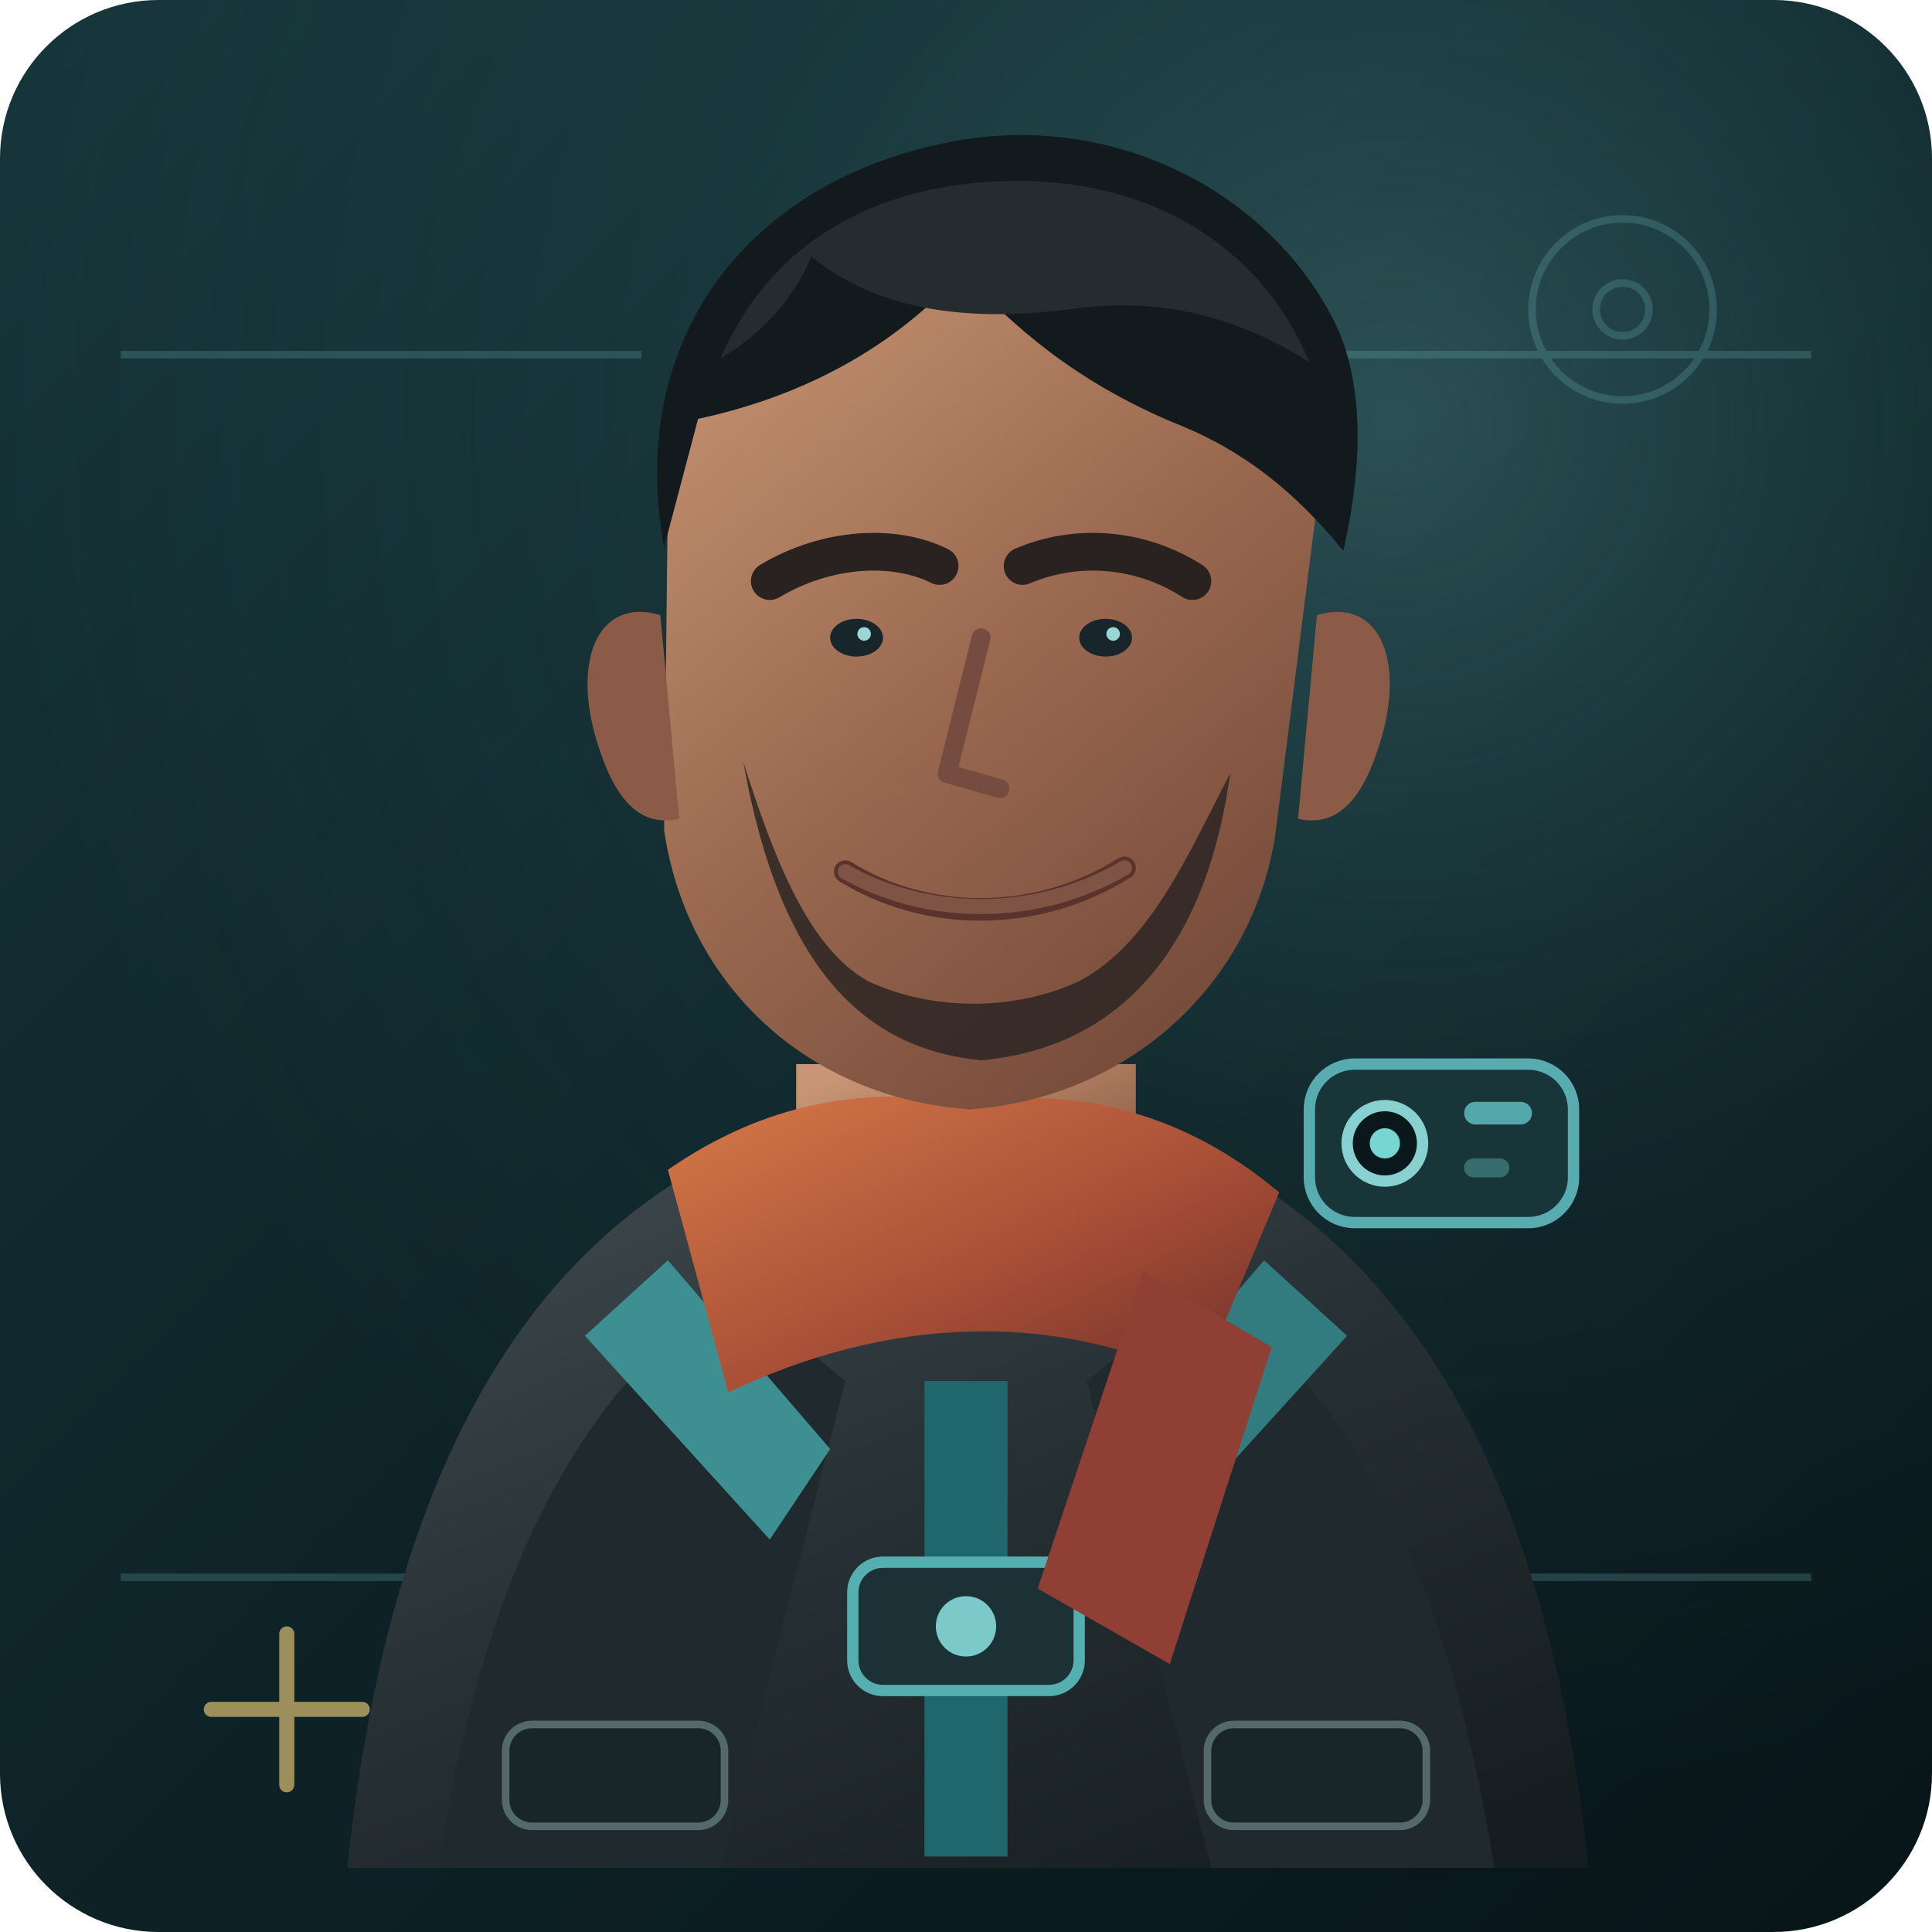
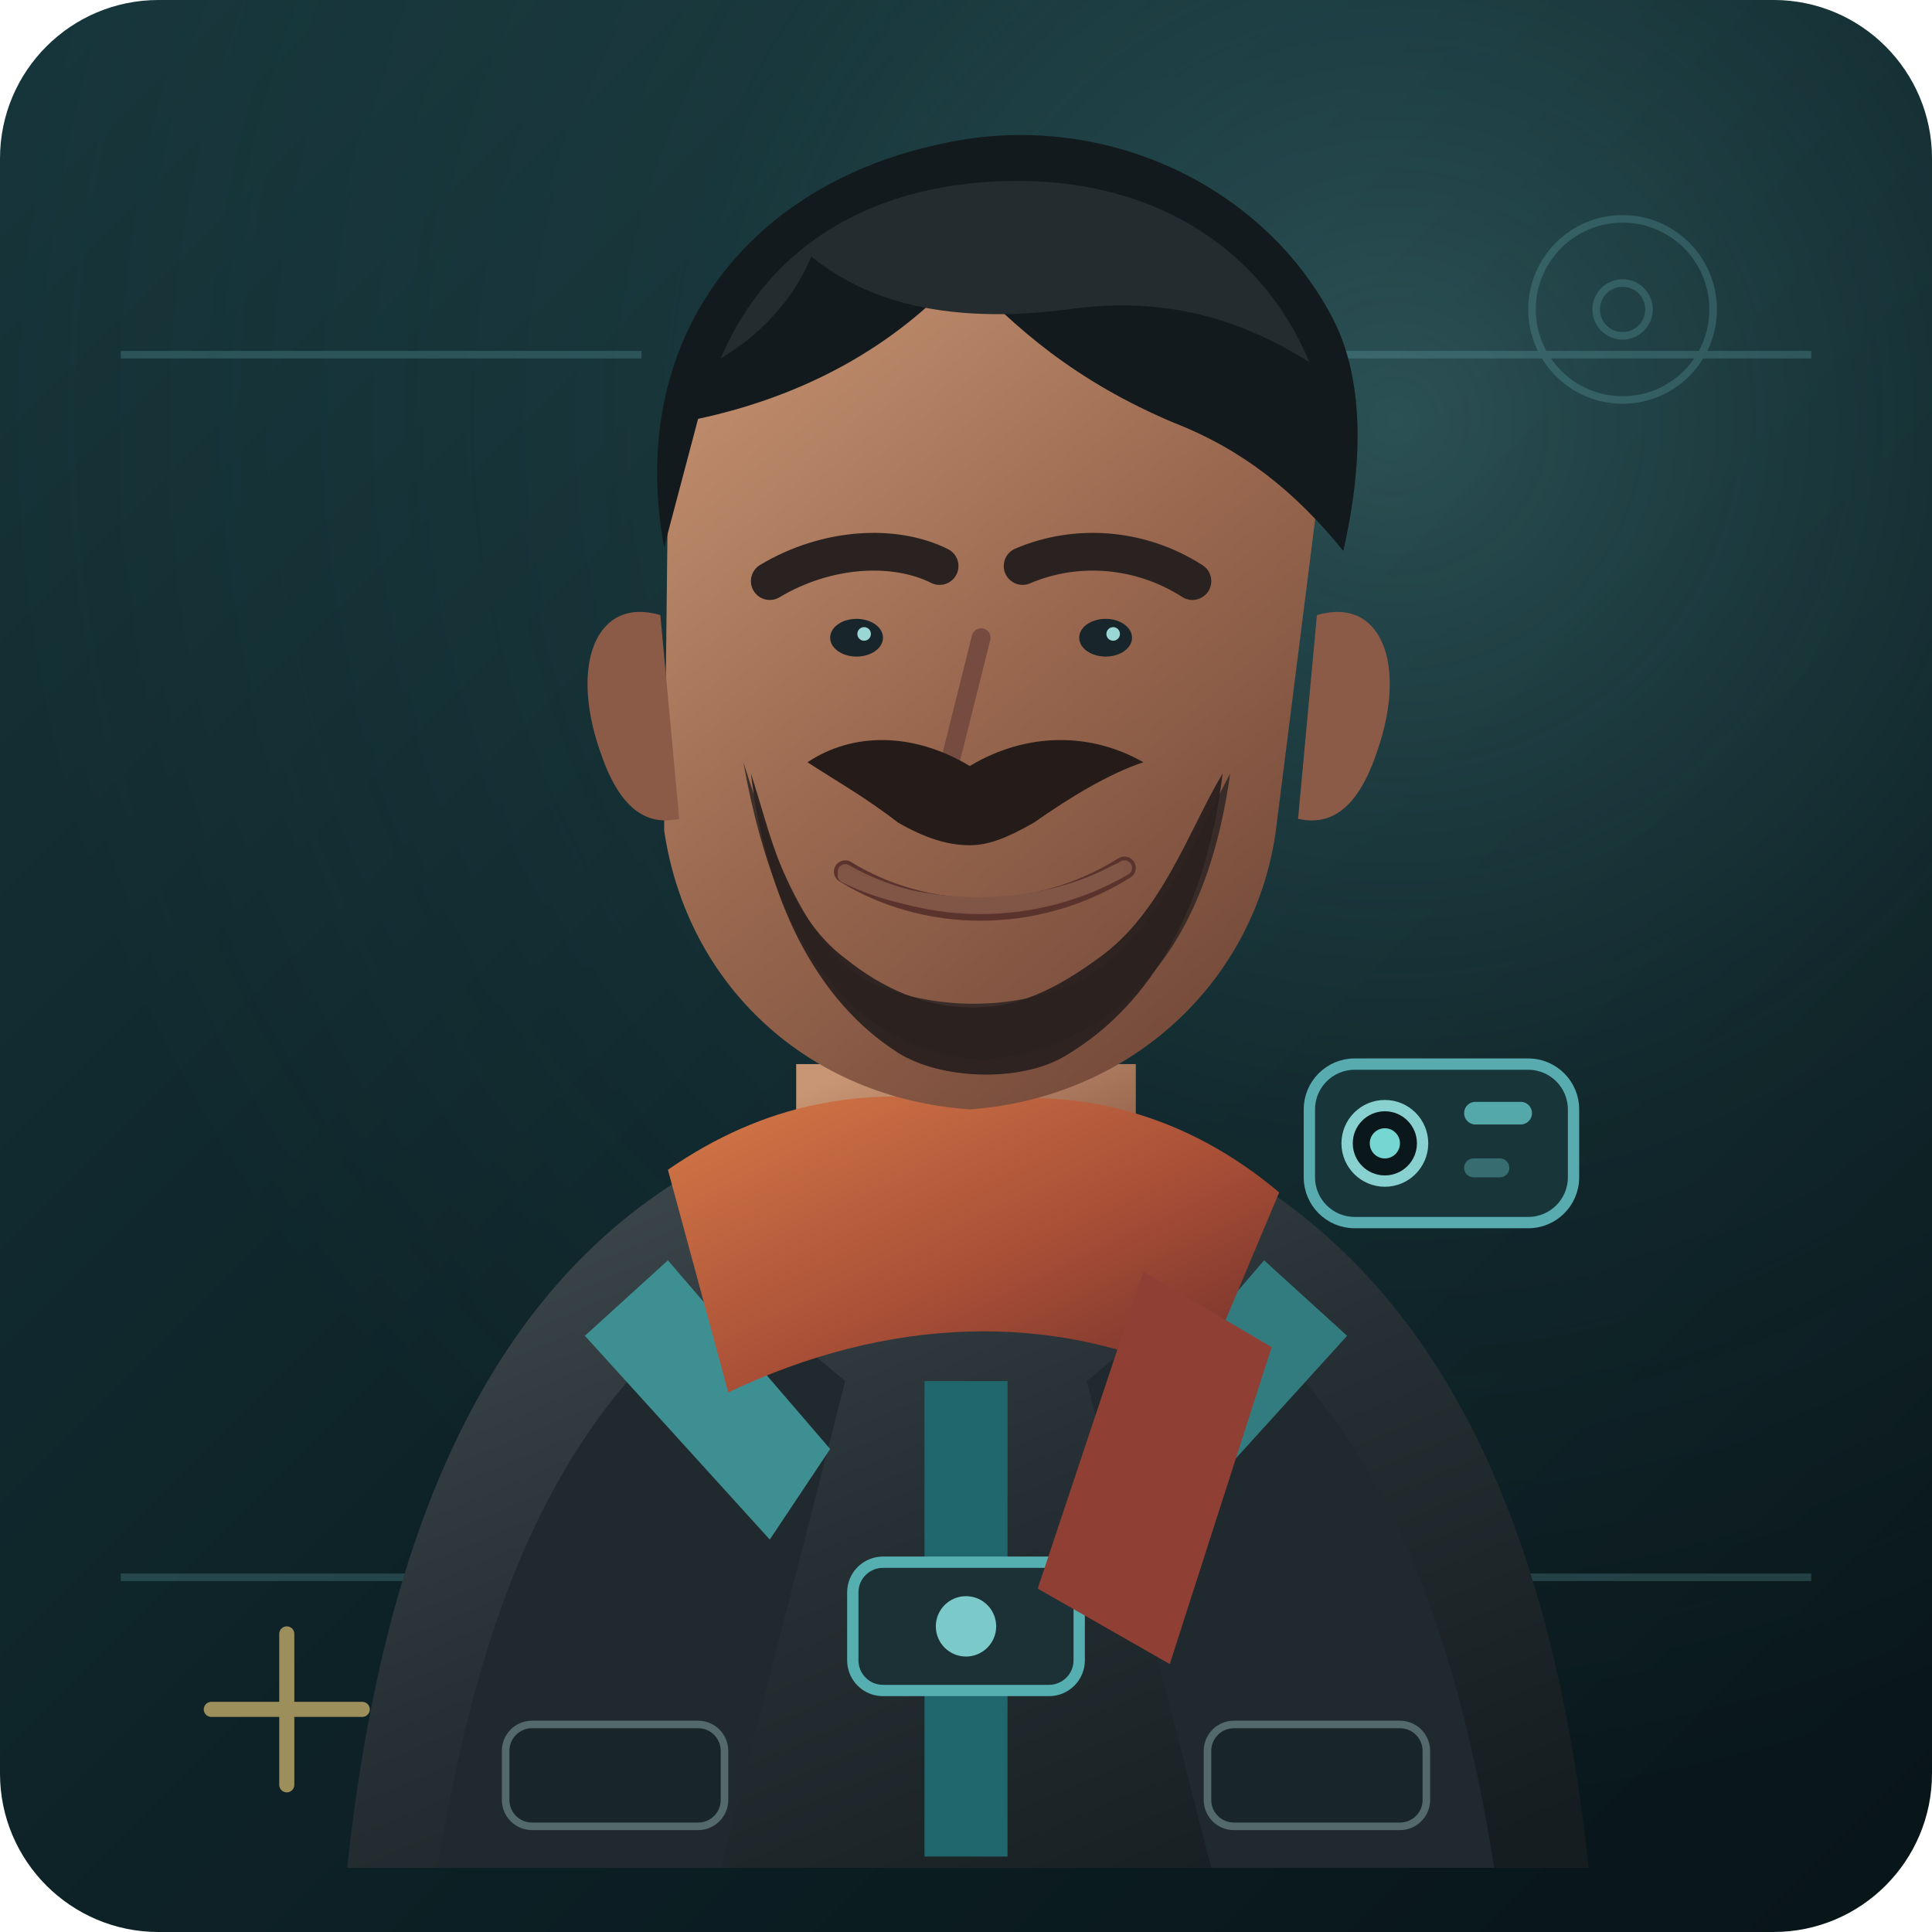
<svg xmlns="http://www.w3.org/2000/svg" viewBox="0 0 512 512" role="img" aria-labelledby="title desc">
  <defs>
    <linearGradient id="bg" x1="0" y1="0" x2="1" y2="1">
      <stop offset="0" stop-color="#17363b" />
      <stop offset=".52" stop-color="#0d2227" />
      <stop offset="1" stop-color="#081418" />
    </linearGradient>
    <linearGradient id="jacket" x1=".15" y1="0" x2=".88" y2="1">
      <stop offset="0" stop-color="#3e494d" />
      <stop offset=".48" stop-color="#262f33" />
      <stop offset="1" stop-color="#151d20" />
    </linearGradient>
    <linearGradient id="skin" x1=".2" y1="0" x2=".8" y2="1">
      <stop offset="0" stop-color="#c89674" />
      <stop offset=".52" stop-color="#9a684f" />
      <stop offset="1" stop-color="#714738" />
    </linearGradient>
    <linearGradient id="scarf" x1="0" y1="0" x2="1" y2="1">
      <stop offset="0" stop-color="#d57a48" />
      <stop offset=".55" stop-color="#a94f37" />
      <stop offset="1" stop-color="#6d2e2a" />
    </linearGradient>
    <radialGradient id="glow" cx=".72" cy=".22" r=".72">
      <stop offset="0" stop-color="#7ed0d0" stop-opacity=".26" />
      <stop offset=".52" stop-color="#58a6a9" stop-opacity=".08" />
      <stop offset="1" stop-color="#58a6a9" stop-opacity="0" />
    </radialGradient>
  </defs>
  <rect width="512" height="512" rx="42" fill="url(#bg)" />
  <rect width="512" height="512" rx="42" fill="url(#glow)" />
  <g opacity=".22" stroke="#77c5c8" stroke-width="2">
    <path d="M32 94H170M342 94H480" />
    <path d="M32 418H158M354 418H480" />
    <circle cx="430" cy="82" r="24" fill="none" />
    <circle cx="430" cy="82" r="7" fill="none" />
  </g>
  <path d="M92 495C102 402 132 337 190 307L322 307C380 338 411 401 421 495Z" fill="url(#jacket)" />
  <path d="M116 495C128 420 151 371 194 341L224 366L191 495Z" fill="#202a2e" />
  <path d="M396 495C384 420 361 371 318 341L288 366L321 495Z" fill="#202a2e" />
  <path d="M177 334L220 384L204 408L155 354Z" fill="#3e8f92" />
  <path d="M335 334L292 384L308 408L357 354Z" fill="#327c80" />
  <path d="M245 366H267V492H245Z" fill="#1f676d" />
  <rect x="226" y="414" width="60" height="34" rx="8" fill="#1c3136" stroke="#55aeb0" stroke-width="3" />
  <circle cx="256" cy="431" r="8" fill="#7bc9c8" />
  <path d="M211 282H301V347H211Z" fill="url(#skin)" />
  <path d="M177 310C203 292 229 288 256 292C286 288 314 295 339 316L318 366C279 347 235 349 193 369Z" fill="url(#scarf)" />
  <path d="M303 337L337 357L310 441L275 421Z" fill="#8f3f34" />
  <path d="M177 131C183 82 217 49 262 47C307 45 344 77 350 126L338 221C332 261 299 291 257 294C214 291 182 261 176 220Z" fill="url(#skin)" />
  <path d="M176 145C166 91 197 49 250 38C291 29 334 48 353 84C362 101 361 124 356 146C343 130 329 119 311 112C285 101 269 87 255 72C237 92 213 105 185 111Z" fill="#131a1d" />
  <path d="M191 95C205 62 236 47 273 48C308 49 335 67 347 96C325 82 304 79 283 82C244 87 225 76 215 68C210 80 201 89 191 95Z" fill="#242c30" />
  <path d="M175 163C158 158 151 176 159 199C164 214 171 219 180 217Z" fill="#8b5b47" />
  <path d="M349 163C366 158 373 176 365 199C360 214 353 219 344 217Z" fill="#8b5b47" />
  <path d="M204 154C219 145 237 144 249 150" fill="none" stroke="#2a2220" stroke-width="10" stroke-linecap="round" />
  <path d="M271 150C285 144 302 145 316 154" fill="none" stroke="#2a2220" stroke-width="10" stroke-linecap="round" />
  <ellipse cx="227" cy="169" rx="7" ry="5" fill="#18252a" />
  <ellipse cx="293" cy="169" rx="7" ry="5" fill="#18252a" />
  <circle cx="229" cy="168" r="1.8" fill="#99d6d5" />
  <circle cx="295" cy="168" r="1.8" fill="#99d6d5" />
  <path d="M260 169L251 205L265 209" fill="none" stroke="#754c3f" stroke-width="5" stroke-linecap="round" stroke-linejoin="round" />
  <path d="M224 231C245 244 274 245 298 230" fill="none" stroke="#5a332d" stroke-width="6" stroke-linecap="round" />
  <path d="M197 202C207 258 230 278 260 281C293 278 319 256 326 205C315 226 305 250 286 260C269 268 247 268 230 260C214 251 205 227 197 202Z" fill="#302724" opacity=".88" />
  <path d="M224 231C245 243 274 244 298 230" fill="none" stroke="#7f5444" stroke-width="4" stroke-linecap="round" />
+   <path d="M214 202C226 194 242 194 257 203C272 194 289 194 303 202C294 205 284 211 274 218C267 222 262 224 257 224C251 224 245 222 238 218C229 211 220 206 214 202Z" fill="#251c1a" />
+   <path d="M199 205C203 238 216 265 238 279C249 286 270 287 282 280C306 266 320 239 324 205C315 220 308 242 291 254C280 262 270 267 258 267C245 267 234 262 224 254C208 242 204 220 199 205Z" fill="#2b211f" opacity=".96" />
+   <path d="M224 232C244 242 274 243 296 231" fill="none" stroke="#805646" stroke-width="4" stroke-linecap="round" />
  <g transform="translate(347 282)">
    <rect x="0" y="0" width="70" height="42" rx="12" fill="#18363a" stroke="#58acaf" stroke-width="3" />
    <circle cx="20" cy="21" r="10" fill="#0a171b" stroke="#88d1d0" stroke-width="3" />
    <circle cx="20" cy="21" r="4" fill="#75d6d2" />
    <rect x="41" y="10" width="18" height="6" rx="3" fill="#55a8aa" />
    <rect x="41" y="25" width="12" height="5" rx="2.5" fill="#376c70" />
  </g>
  <rect x="134" y="457" width="58" height="27" rx="7" fill="#192629" stroke="#53696b" stroke-width="2" />
  <rect x="320" y="457" width="58" height="27" rx="7" fill="#192629" stroke="#53696b" stroke-width="2" />
  <path d="M56 453H96M76 433V473" stroke="#d9bd70" stroke-width="4" stroke-linecap="round" opacity=".7" />
</svg>
